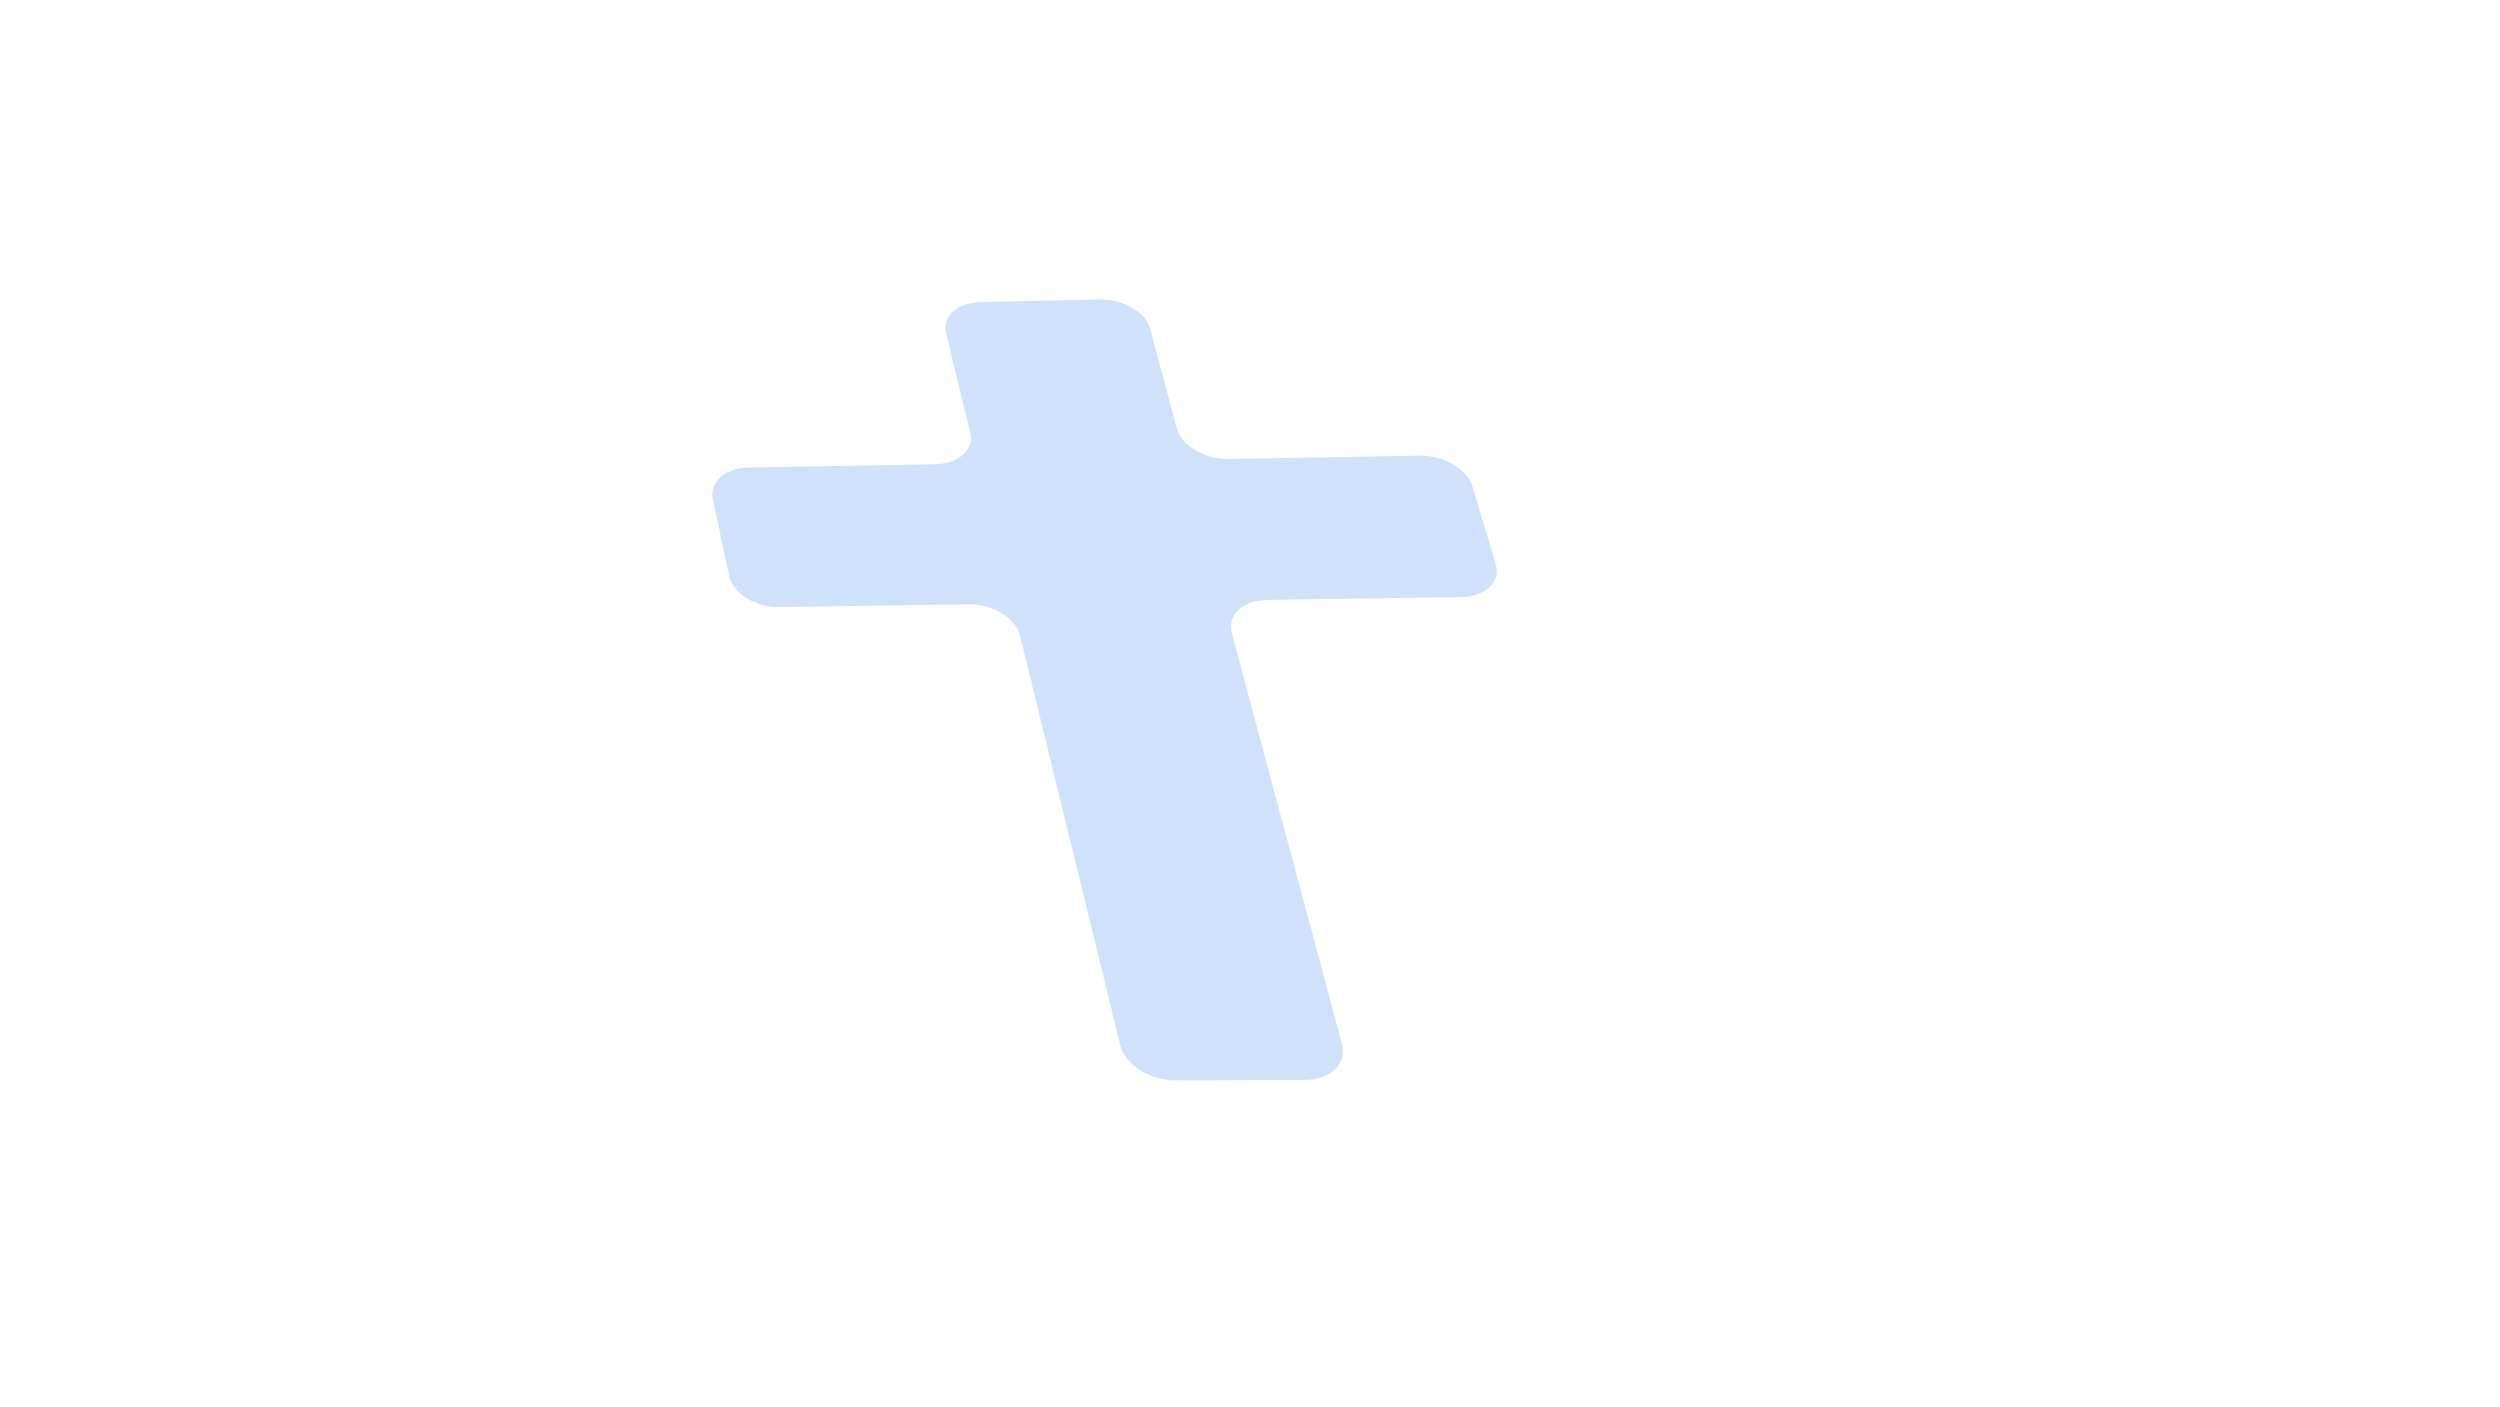
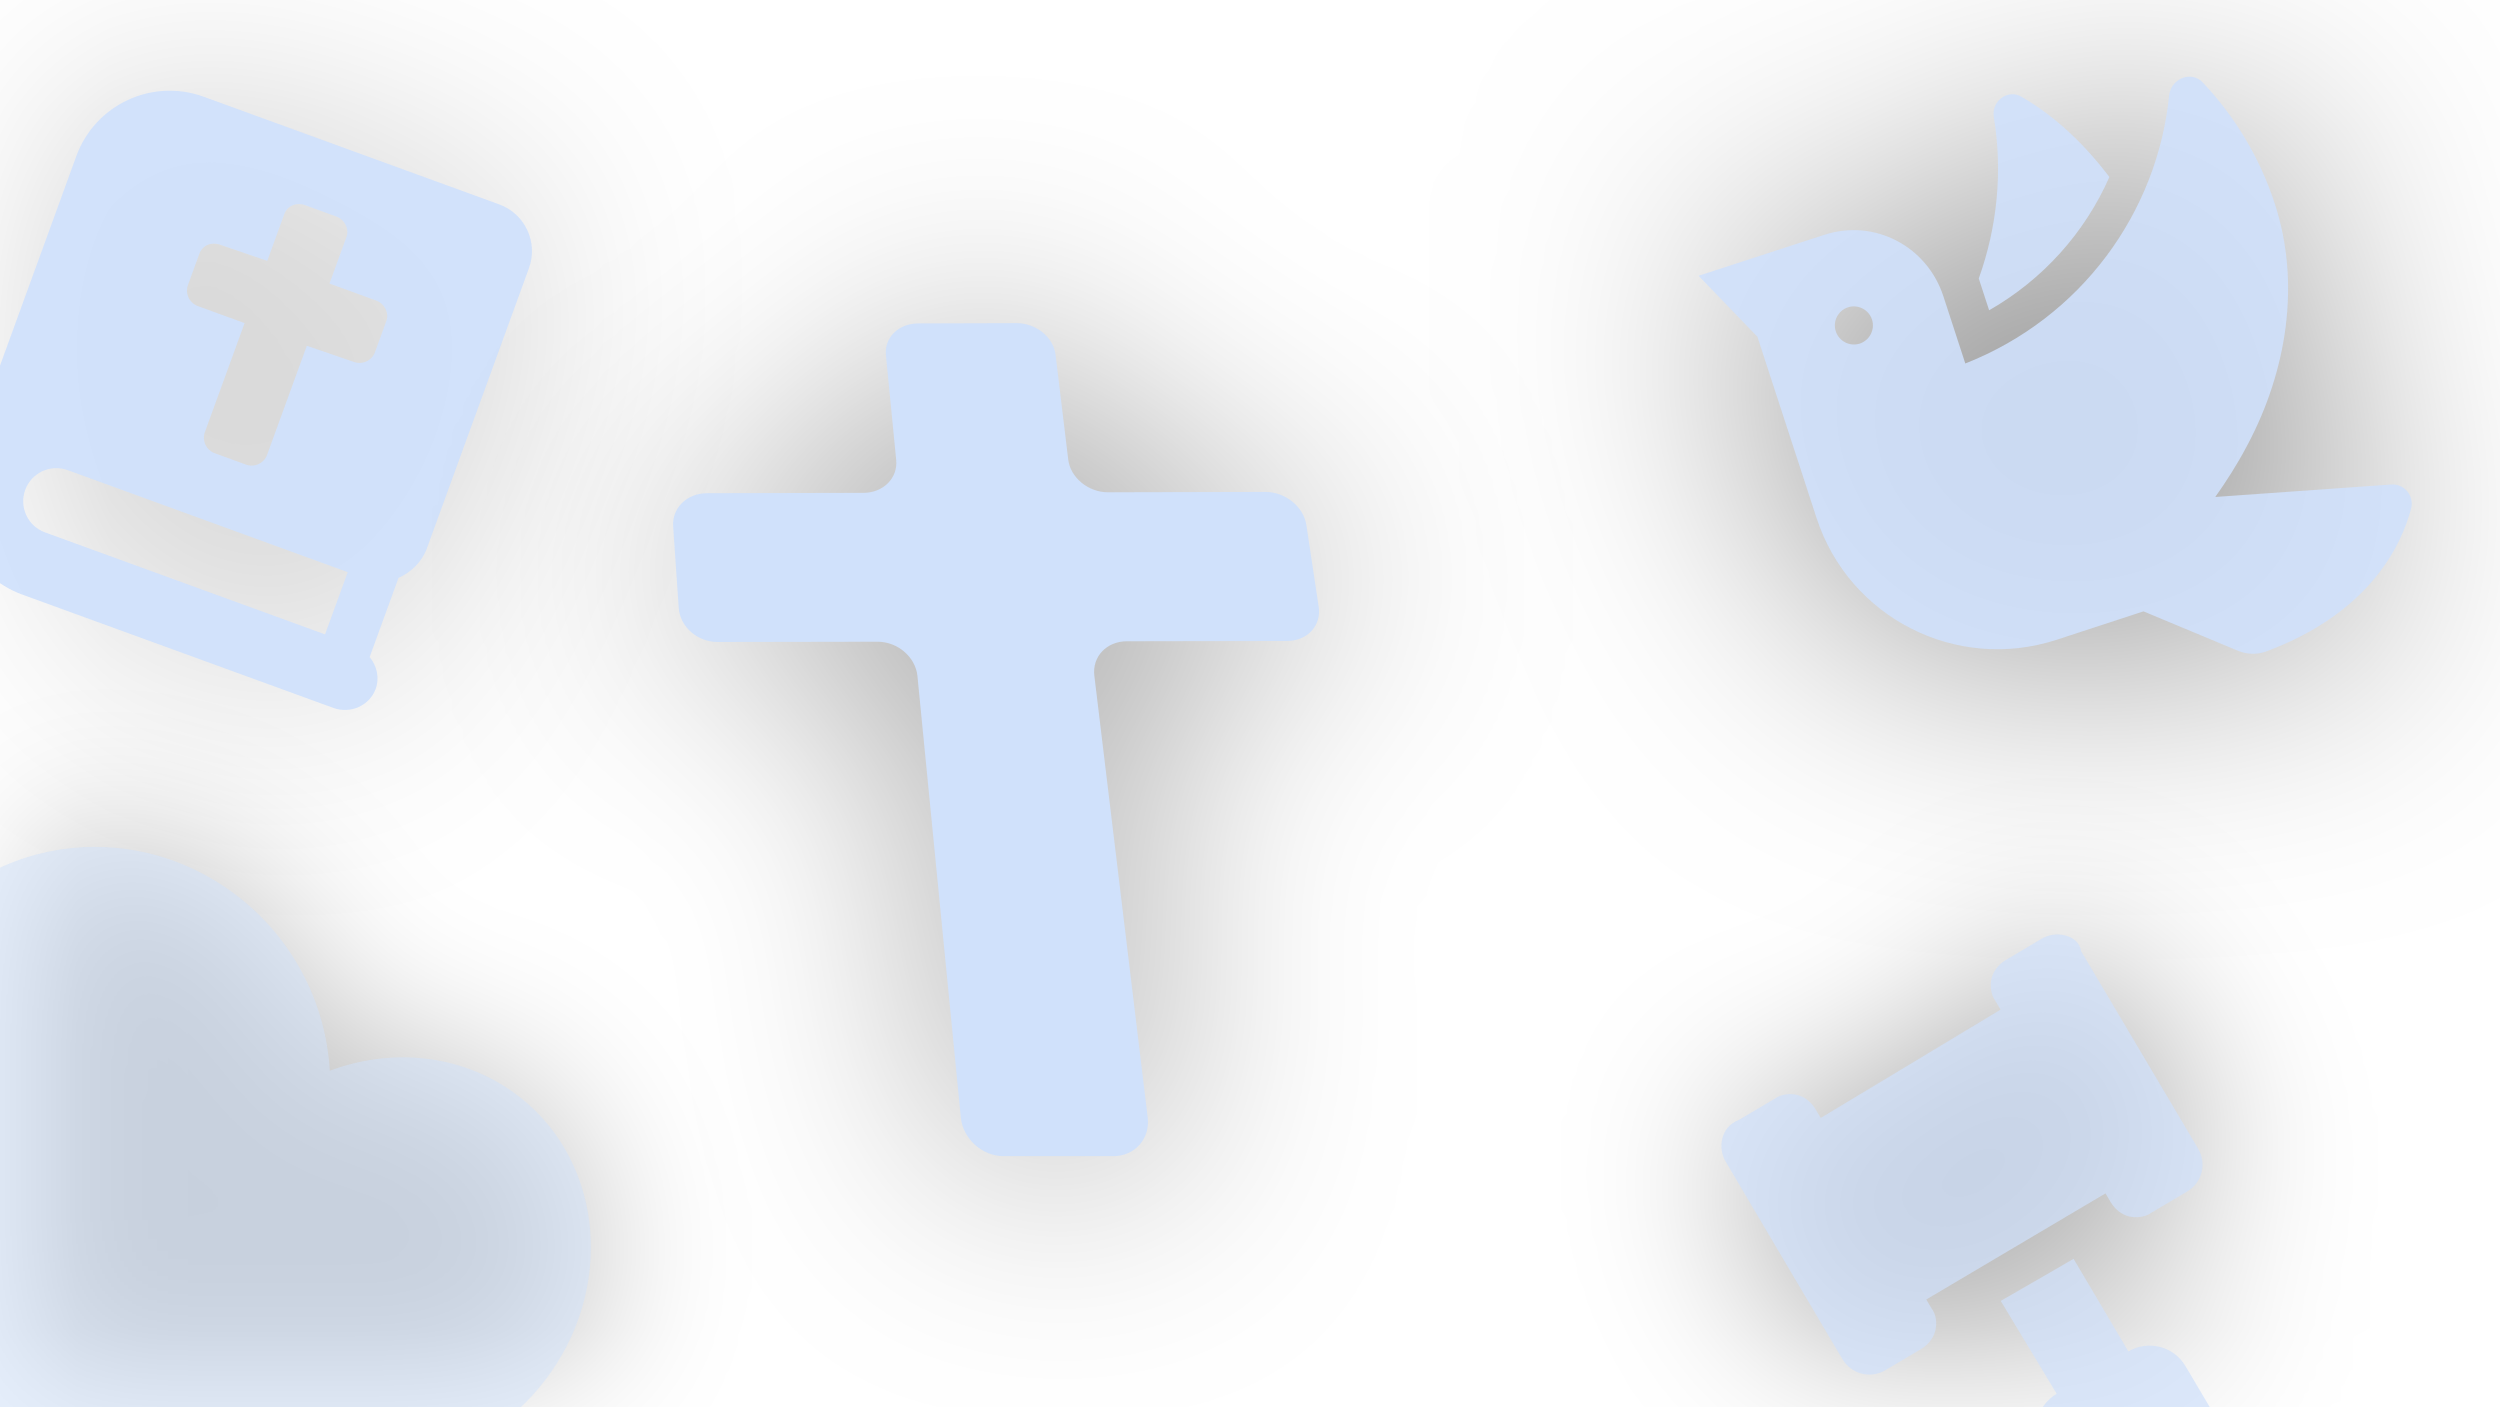
- <svg xmlns="http://www.w3.org/2000/svg" width="1920" height="1080" viewBox="0 0 1920 1080" version="1.1" id="svg1">
+ <svg xmlns="http://www.w3.org/2000/svg" width="1920" height="1080" viewBox="0 0 1920 1080" version="1.1" id="svg1" xml:space="preserve">
  <defs id="defs1">
    <meshgradient id="meshgradient8" gradientUnits="userSpaceOnUse" x="1179.953" y="355.955" gradientTransform="matrix(6.814926,0,0,7.275628,-8041.29,-2589.796)">
      <meshrow id="meshrow8">
        <meshpatch id="meshpatch8">
          <stop path="c 93.912,0  187.823,0  281.735,0" style="stop-color:#eb308f;stop-opacity:1" id="stop8" />
          <stop path="c 0,49.48  0,98.96  0,148.441" style="stop-color:#707cde;stop-opacity:1" id="stop9" />
          <stop path="c -93.912,0  -187.823,0  -281.735,0" style="stop-color:#b856b3;stop-opacity:1" id="stop10" />
          <stop path="c 0,-49.48  0,-98.96  0,-148.441" style="stop-color:#3979eb;stop-opacity:1" id="stop11" />
        </meshpatch>
      </meshrow>
    </meshgradient>
+     <filter style="color-interpolation-filters:sRGB;" id="filter4" x="-0.717" y="-0.556" width="2.459" height="2.132">
+       <feFlood result="flood" in="SourceGraphic" flood-opacity="0" flood-color="rgb(0,0,0)" id="feFlood3" />
+       <feGaussianBlur result="blur" in="SourceGraphic" stdDeviation="51.344" id="feGaussianBlur3" />
+       <feOffset result="offset" in="blur" dx="6" dy="6" id="feOffset3" />
+       <feComposite result="comp1" operator="in" in="flood" in2="offset" id="feComposite3" />
+       <feComposite result="fbSourceGraphic" operator="over" in="SourceGraphic" in2="comp1" id="feComposite4" />
+       <feColorMatrix result="fbSourceGraphicAlpha" in="fbSourceGraphic" values="0 0 0 -1 0 0 0 0 -1 0 0 0 0 -1 0 0 0 0 1 0" id="feColorMatrix4" />
+       <feFlood id="feFlood4" result="flood" in="fbSourceGraphic" flood-opacity="0.367" flood-color="rgb(0,0,0)" />
+       <feGaussianBlur id="feGaussianBlur4" result="blur" in="fbSourceGraphic" stdDeviation="96.97" />
+       <feOffset id="feOffset4" result="offset" in="blur" dx="6" dy="6" />
+       <feComposite id="feComposite5" result="comp1" operator="in" in="flood" in2="offset" />
+       <feComposite id="feComposite6" result="comp2" operator="over" in="fbSourceGraphic" in2="comp1" />
+     </filter>
+     <filter style="color-interpolation-filters:sRGB;" id="filter11" x="-0.385" y="-0.309" width="1.784" height="1.63">
+       <feFlood result="flood" in="SourceGraphic" flood-opacity="0.498" flood-color="rgb(0,0,0)" id="feFlood10" />
+       <feGaussianBlur result="blur" in="SourceGraphic" stdDeviation="71.175" id="feGaussianBlur10" />
+       <feOffset result="offset" in="blur" dx="6" dy="6" id="feOffset10" />
+       <feComposite result="comp1" operator="in" in="flood" in2="offset" id="feComposite10" />
+       <feComposite result="comp2" operator="over" in="SourceGraphic" in2="comp1" id="feComposite11" />
+     </filter>
+     <filter style="color-interpolation-filters:sRGB;" id="filter25" x="-0.273" y="-0.272" width="1.547" height="1.543">
+       <feFlood result="flood" in="SourceGraphic" flood-opacity="0.498" flood-color="rgb(0,0,0)" id="feFlood24" />
+       <feGaussianBlur result="blur" in="SourceGraphic" stdDeviation="63.185" id="feGaussianBlur24" />
+       <feOffset result="offset" in="blur" dx="0" dy="0" id="feOffset24" />
+       <feComposite result="comp1" operator="in" in="flood" in2="offset" id="feComposite24" />
+       <feComposite result="comp2" operator="over" in="SourceGraphic" in2="comp1" id="feComposite25" />
+     </filter>
+     <filter style="color-interpolation-filters:sRGB;" id="filter82" x="-0.483" y="-0.449" width="1.966" height="1.897">
+       <feFlood result="flood" in="SourceGraphic" flood-opacity="0.231" flood-color="rgb(0,0,0)" id="feFlood81" />
+       <feGaussianBlur result="blur" in="SourceGraphic" stdDeviation="88.907" id="feGaussianBlur81" />
+       <feOffset result="offset" in="blur" dx="0" dy="0" id="feOffset81" />
+       <feComposite result="comp1" operator="in" in="flood" in2="offset" id="feComposite81" />
+       <feComposite result="comp2" operator="over" in="SourceGraphic" in2="comp1" id="feComposite82" />
+     </filter>
+     <filter style="color-interpolation-filters:sRGB;" id="filter86" x="-0.46" y="-0.568" width="1.92" height="2.137">
+       <feFlood result="flood" in="SourceGraphic" flood-opacity="0.502" flood-color="rgb(0,0,0)" id="feFlood85" />
+       <feGaussianBlur result="blur" in="SourceGraphic" stdDeviation="104.962" id="feGaussianBlur85" />
+       <feOffset result="offset" in="blur" dx="0" dy="0" id="feOffset85" />
+       <feComposite result="comp1" operator="in" in="flood" in2="offset" id="feComposite85" />
+       <feComposite result="comp2" operator="over" in="SourceGraphic" in2="comp1" id="feComposite86" />
+     </filter>
  </defs>
  <g id="layer1">
    <rect style="fill:url(#meshgradient8);fill-opacity:1;stroke-width:7.042" id="rect5" width="1920" height="1080" x="0" y="0" />
-     <path id="path4" style="fill:#d0e1fb;fill-opacity:1" d="m 726.521,255.774 18.684,76.349 c 3.216,13.141 -8.929,24.093 -27.119,24.417 l -143.148,2.548 c -18.019,0.321 -30.33,11.244 -27.505,24.445 l 12.57,58.738 c 2.885,13.48 20.064,24.229 38.378,23.961 l 145.505,-2.13 c 18.491,-0.271 36.203,10.575 39.556,24.273 l 76.903,314.258 c 3.677,15.025 22.522,27.188 42.098,27.111 l 99.822,-0.391 c 19.713,-0.077 32.415,-12.425 28.367,-27.523 l -84.666,-315.716 c -3.69,-13.759 8.49,-25.094 27.21,-25.368 l 148.736,-2.177 c 18.903,-0.277 30.903,-11.644 26.799,-25.34 l -17.877,-59.668 c -4.017,-13.407 -22.346,-23.969 -40.934,-23.638 l -146.277,2.604 c -18.412,0.328 -36.202,-10.142 -39.74,-23.338 l -20.56,-76.666 c -3.446,-12.85 -20.844,-22.919 -38.853,-22.533 l -91.222,1.955 c -17.895,0.383 -29.858,11.033 -26.726,23.831 z" />
+     <path d="m 327.902,420.987 78.351,-215.082 c 7.212,-19.798 -2.998,-41.696 -22.789,-48.905 L 156.433,74.296 c -39.596,-14.424 -83.387,5.981 -97.811,45.577 l -87.056,238.98 c -14.424,39.596 5.981,83.387 45.577,97.811 l 238.98,87.056 c 13.196,4.807 27.796,-1.996 32.359,-14.52 3.189,-8.753 0.92,-17.869 -4.576,-24.591 l 22.134,-60.761 c 9.941,-4.533 17.999,-12.256 21.862,-22.861 z M 153.105,194.896 c 2.414,-6.628 9.429,-9.339 16.057,-6.924 l 36.092,12.386 13.058,-35.847 c 2.414,-6.628 9.429,-9.338 16.057,-6.924 l 23.898,8.706 c 6.628,2.414 10.012,9.67 7.841,15.63 l -13.058,35.846 35.847,13.058 c 6.628,2.414 10.012,9.671 7.841,15.63 l -8.706,23.898 c -2.414,6.628 -9.674,10.011 -16.302,7.596 l -36.092,-12.386 -30.47,83.643 c -2.414,6.628 -9.674,10.011 -16.302,7.596 l -23.898,-8.706 c -6.628,-2.414 -10.01,-9.675 -7.596,-16.302 l 30.47,-83.643 -35.847,-13.058 c -6.628,-2.414 -10.01,-9.675 -7.596,-16.302 z M 249.636,487.218 34.554,408.868 C 21.358,404.061 14.555,389.461 19.362,376.264 24.169,363.068 38.77,356.265 51.966,361.072 l 215.082,78.35 z" id="path1-1" style="fill:#d0e1fb;fill-opacity:0.945;stroke-width:0.795;filter:url(#filter82)" />
+     <path d="M 403.694,804.911 C 363.302,776.156 311.095,770.554 262.936,788.525 259.839,734.712 232.744,683.21 186.35,650.181 101.082,589.478 -15.959,613.214 -67.854,704.17 c -23.815,41.74 -29.442,90.7 -16.337,137.221 l 94.412,313.582 6.041,20.035 22.544,-6.122 295.507,-80.386 c 39.481,-9.885 74.551,-34.122 98.663,-68.694 49.343,-70.748 38.226,-166.833 -29.283,-214.894 z" id="path1-5" style="fill:#d0e1fb;fill-opacity:0.501;stroke-width:1.418;filter:url(#filter25)" transform="translate(-9.656104,33.79637)" />
+     <path id="path4" style="display:inline;fill:#d0e1fb;fill-opacity:1;filter:url(#filter4)" d="m 827.15,281.582 7.909,80.469 c 1.365,13.891 -9.875,25.228 -25.11,25.263 l -120.385,0.279 c -15.216,0.035 -26.772,11.408 -25.809,25.462 l 4.296,62.688 c 0.988,14.422 14.366,26.142 29.877,26.114 l 122.723,-0.221 c 15.531,-0.028 29.282,11.747 30.719,26.363 l 33.32,339.001 c 1.611,16.386 16.346,29.731 32.907,29.731 h 84.191 c 16.576,0 28.402,-13.354 26.422,-29.75 L 987.236,527.773 c -1.767,-14.625 9.416,-26.452 24.972,-26.48 l 123.075,-0.221 c 15.575,-0.028 26.43,-11.818 24.253,-26.269 l -9.464,-62.817 c -2.122,-14.082 -16.221,-25.421 -31.498,-25.385 l -120.723,0.28 c -15.259,0.035 -28.993,-11.251 -30.672,-25.149 l -9.726,-80.513 c -1.625,-13.456 -15.031,-24.284 -29.946,-24.241 l -75.761,0.22 c -14.903,0.043 -25.916,10.936 -24.594,24.385 z" transform="translate(-146.7811,-8.799603)" />
+     <path d="m 1527.651,238.295 -7.966,-24.416 c 14.233,-39.619 18.474,-82.256 11.542,-124.132 -1.94,-12.341 11.207,-21.846 21.743,-15.188 26.169,15.381 48.128,36.424 67.036,61.376 -18.879,42.913 -51.191,78.836 -92.355,102.361 z m -126.582,-57.947 c 38.449,-12.544 78.885,8.701 91.432,47.159 l 16.849,51.648 c 88.942,-35.027 147.725,-115.936 156.617,-206.554 2.024,-12.716 17.232,-18.322 25.7,-9.308 24.409,25.81 43.674,57.25 55.41,93.223 20.059,61.484 9.17,128.623 -21.253,185.657 -7.785,14.798 -16.108,27.627 -24.493,39.496 l 135.204,-9.568 c 10.12,-0.658 17.746,8.718 15.192,18.569 -7.482,28.283 -31.936,80.159 -111.49,109.719 -6.88,2.485 -14.64,2.245 -21.455,-0.579 l -72.588,-30.271 -66.751,21.831 c -76.794,25.054 -159.292,-16.761 -184.354,-93.581 l -45.415,-139.199 -45.163,-46.785 z m 27.251,83.528 c 7.603,-2.48 11.854,-10.846 9.373,-18.45 -2.516,-7.712 -10.859,-11.888 -18.461,-9.407 -7.602,2.48 -11.871,10.733 -9.355,18.444 2.469,7.607 10.797,11.908 18.444,9.413 z" id="path1" style="fill:#d0e1fb;fill-opacity:0.889;stroke-width:0.914;filter:url(#filter86)" />
+     <path d="m 1586.003,718.397 c -5.933,-1.521 -12.448,-0.77 -18.145,2.608 l -27.491,16.356 c -5.703,3.378 -9.499,8.756 -10.805,13.851 -1.306,5.095 -0.786,12.506 2.811,17.341 l 4.053,6.845 -138.121,83.191 -4.053,-6.845 c -3.378,-5.704 -8.755,-9.501 -13.851,-10.807 -5.095,-1.306 -12.506,-0.786 -17.341,2.813 l -27.527,16.297 c -7.456,2.946 -11.241,8.273 -12.755,14.183 -1.514,5.909 -0.746,12.352 2.63,18.058 l 89.626,151.657 c 3.411,5.623 8.724,9.462 14.73,11.001 6.006,1.539 12.448,0.77 18.155,-2.606 l 27.527,-16.297 c 5.705,-3.377 9.502,-8.755 10.808,-13.851 1.528,-5.963 0.785,-12.507 -2.814,-17.341 l -4.053,-6.845 137.637,-81.483 4.049,6.844 c 3.377,5.705 8.755,9.502 13.851,10.808 5.095,1.306 12.507,0.785 17.341,-2.814 l 27.527,-16.297 c 5.705,-3.377 9.494,-8.726 11.016,-14.664 1.522,-5.938 0.77,-12.448 -2.606,-18.155 l -89.793,-151.535 c -1.16,-7.058 -6.401,-10.775 -12.407,-12.315 z m -49.435,280.715 42.946,71.293 c -7.667,4.539 -12.705,11.713 -14.741,19.656 -2.036,7.943 -1.044,16.559 3.495,24.226 l 82.635,139.584 c 4.501,7.606 11.651,12.664 19.585,14.697 7.934,2.033 16.633,1.037 24.239,-3.466 l 55.067,-32.6 c 7.657,-4.459 12.693,-11.623 14.726,-19.556 2.033,-7.934 1.037,-16.633 -3.466,-24.239 l -82.635,-139.584 c -4.503,-7.606 -11.66,-12.667 -19.584,-14.698 -7.929,-2.032 -16.633,-1.037 -24.239,3.465 L 1592.5,966.783 Z" id="path1-9" style="fill:#d0e1fb;fill-opacity:0.715;filter:url(#filter11)" />
  </g>
</svg>
